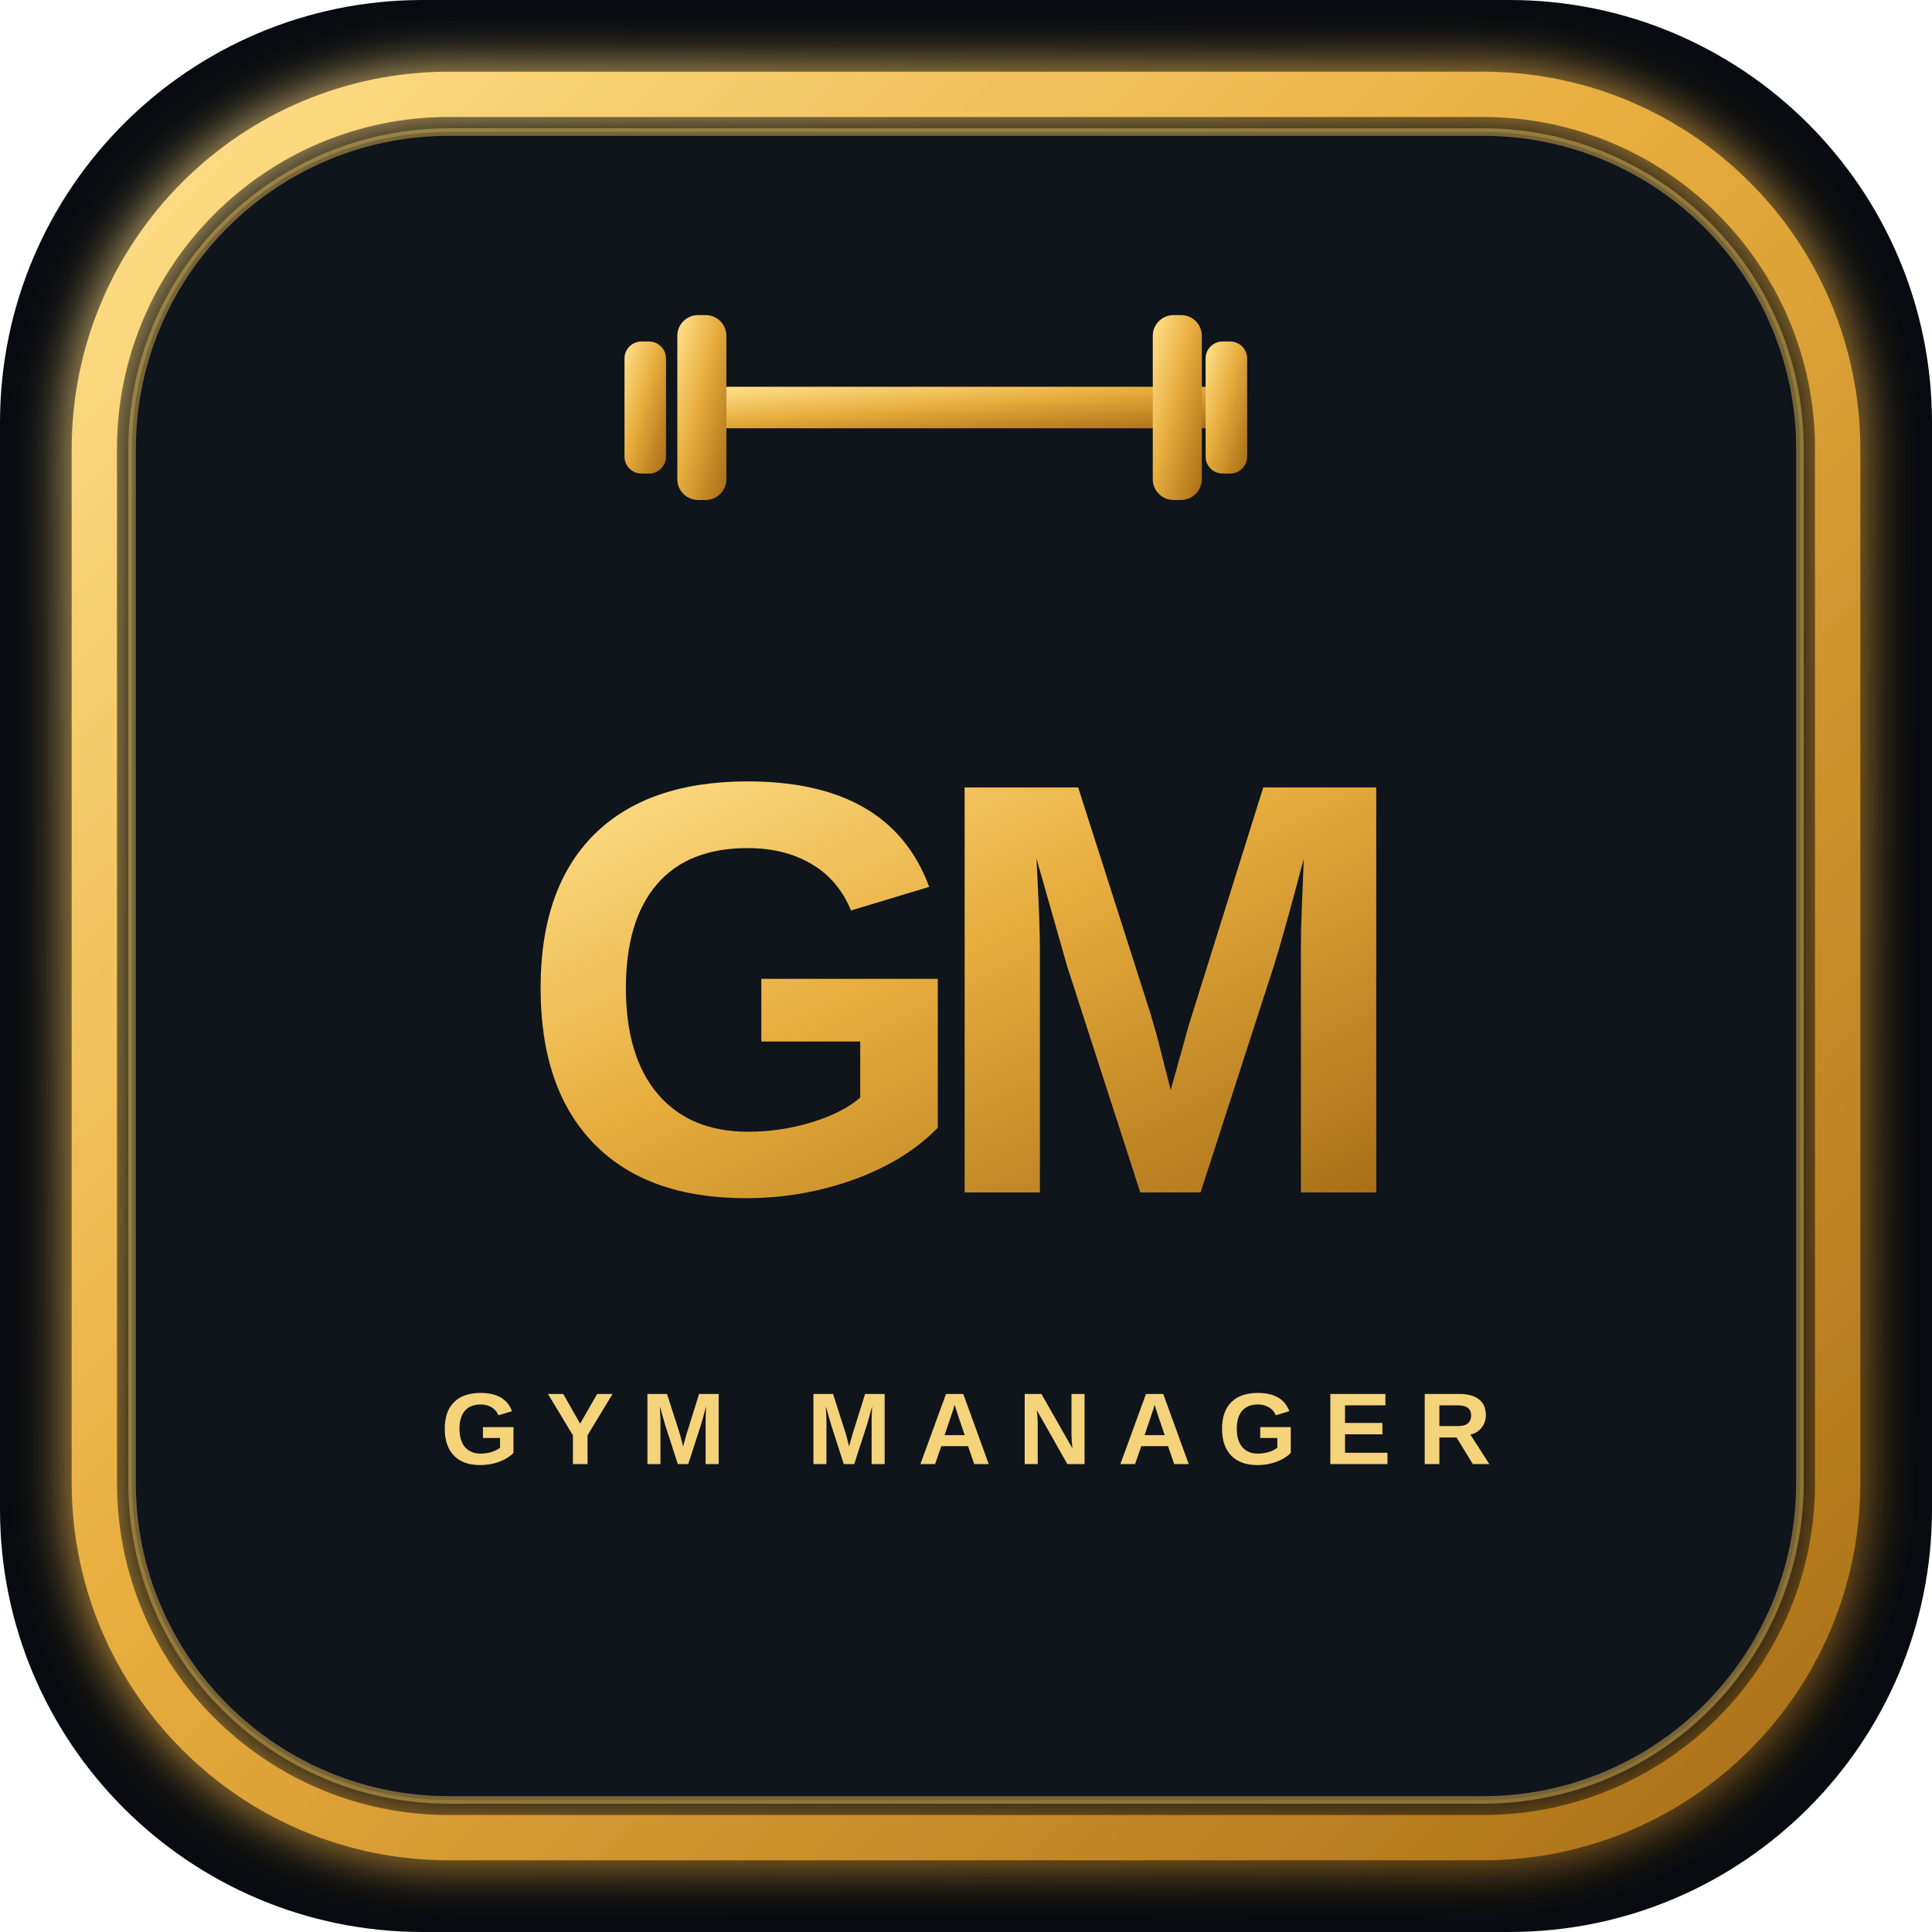
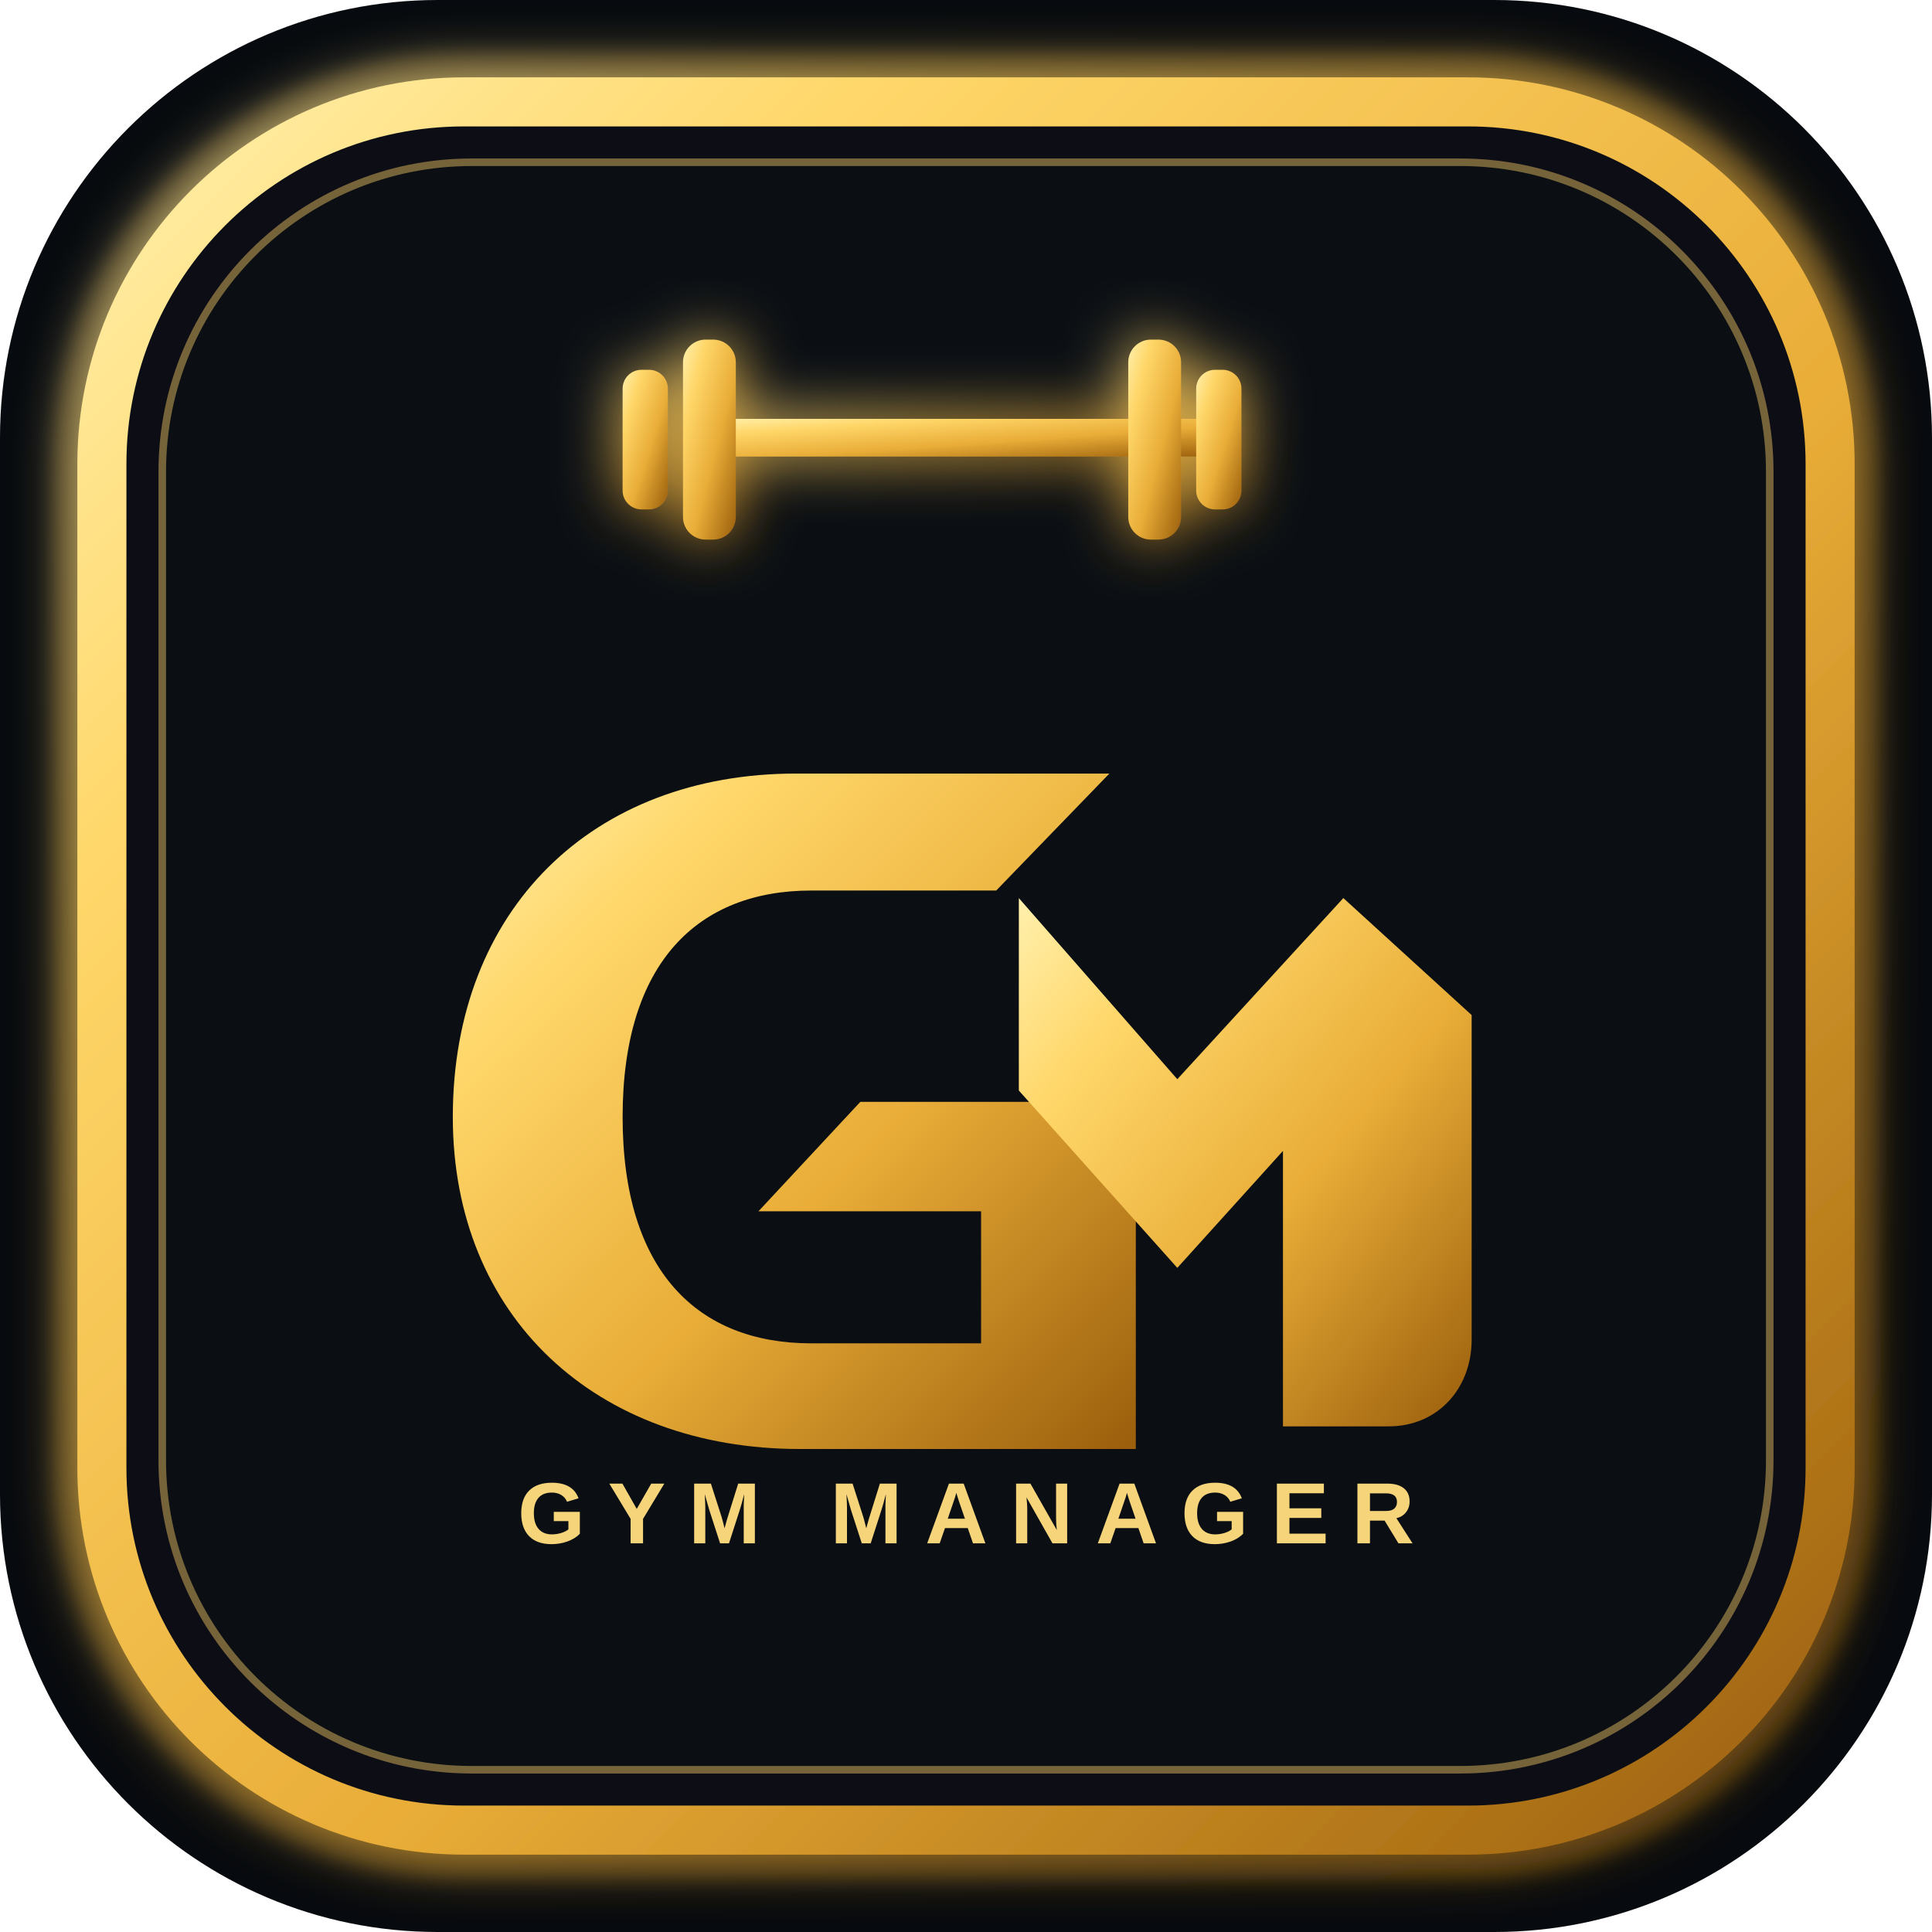
<svg xmlns="http://www.w3.org/2000/svg" viewBox="0 0 512 512">
  <defs>
    <linearGradient id="gold" x1="0" y1="0" x2="1" y2="1">
-       <stop offset="0" stop-color="#ffe08a" />
-       <stop offset=".45" stop-color="#e7ad3e" />
-       <stop offset="1" stop-color="#a96f16" />
+       <stop offset="0" stop-color="#fff0ad" />
+       <stop offset="0.22" stop-color="#ffd76a" />
+       <stop offset="0.58" stop-color="#e9ad38" />
+       <stop offset="1" stop-color="#9a5e0c" />
    </linearGradient>
-     <filter id="glow">
-       <feGaussianBlur stdDeviation="7" result="b" />
+     <filter id="glow" x="-30%" y="-30%" width="160%" height="160%">
+       <feGaussianBlur stdDeviation="8" result="blur" />
      <feMerge>
-         <feMergeNode in="b" />
+         <feMergeNode in="blur" />
        <feMergeNode in="SourceGraphic" />
      </feMerge>
    </filter>
+     <filter id="soft" x="-30%" y="-30%" width="160%" height="160%">
+       <feGaussianBlur stdDeviation="2" />
+     </filter>
  </defs>
-   <rect width="512" height="512" rx="112" fill="#080b10" />
-   <rect x="25" y="25" width="462" height="462" rx="94" fill="none" stroke="url(#gold)" stroke-width="12" filter="url(#glow)" />
-   <rect x="35" y="35" width="442" height="442" rx="84" fill="#10141b" stroke="#f1c75b" stroke-opacity=".45" stroke-width="2" />
-   <g fill="url(#gold)" stroke="url(#gold)">
-     <rect x="188" y="103" width="136" height="10" rx="5" />
-     <rect x="166" y="91" width="10" height="34" rx="4" />
-     <rect x="180" y="84" width="12" height="48" rx="5" />
-     <rect x="320" y="91" width="10" height="34" rx="4" />
-     <rect x="306" y="84" width="12" height="48" rx="5" />
+   <rect width="512" height="512" rx="116" fill="#070a0e" />
+   <rect x="22" y="22" width="468" height="468" rx="101" fill="none" stroke="#d99b2c" stroke-width="16" opacity=".18" filter="url(#soft)" />
+   <rect x="27" y="27" width="458" height="458" rx="96" fill="#0d1117" stroke="url(#gold)" stroke-width="13" filter="url(#glow)" />
+   <rect x="43" y="43" width="426" height="426" rx="82" fill="#0b0f14" stroke="#f7cd68" stroke-opacity=".45" stroke-width="2" />
+   <g fill="url(#gold)" filter="url(#glow)">
+     <rect x="187" y="111" width="138" height="10" rx="5" />
+     <rect x="165" y="98" width="12" height="37" rx="5" />
+     <rect x="181" y="90" width="14" height="53" rx="6" />
+     <rect x="317" y="98" width="12" height="37" rx="5" />
+     <rect x="299" y="90" width="14" height="53" rx="6" />
  </g>
-   <text x="256" y="316" text-anchor="middle" font-family="Arial,sans-serif" font-size="156" font-weight="900" letter-spacing="-13" fill="url(#gold)">GM</text>
-   <text x="256" y="388" text-anchor="middle" font-family="Arial,sans-serif" font-size="27" font-weight="700" letter-spacing="7" fill="#f4d37a">GYM MANAGER</text>
+   <path d="M120 296c0-55 37-91 91-91h83l-30 31h-49c-30 0-50 19-50 60s20 60 50 60h45v-35h-59l27-29h73v92h-89c-54 0-92-35-92-88z" fill="url(#gold)" />
+   <path d="M270 238l42 48 44-48 34 31v86c0 13-9 23-22 23h-28v-73l-28 31-42-47z" fill="url(#gold)" />
+   <text x="256" y="409" text-anchor="middle" font-family="Arial,sans-serif" font-size="23" font-weight="700" letter-spacing="6" fill="#f5d47a">GYM MANAGER</text>
</svg>
